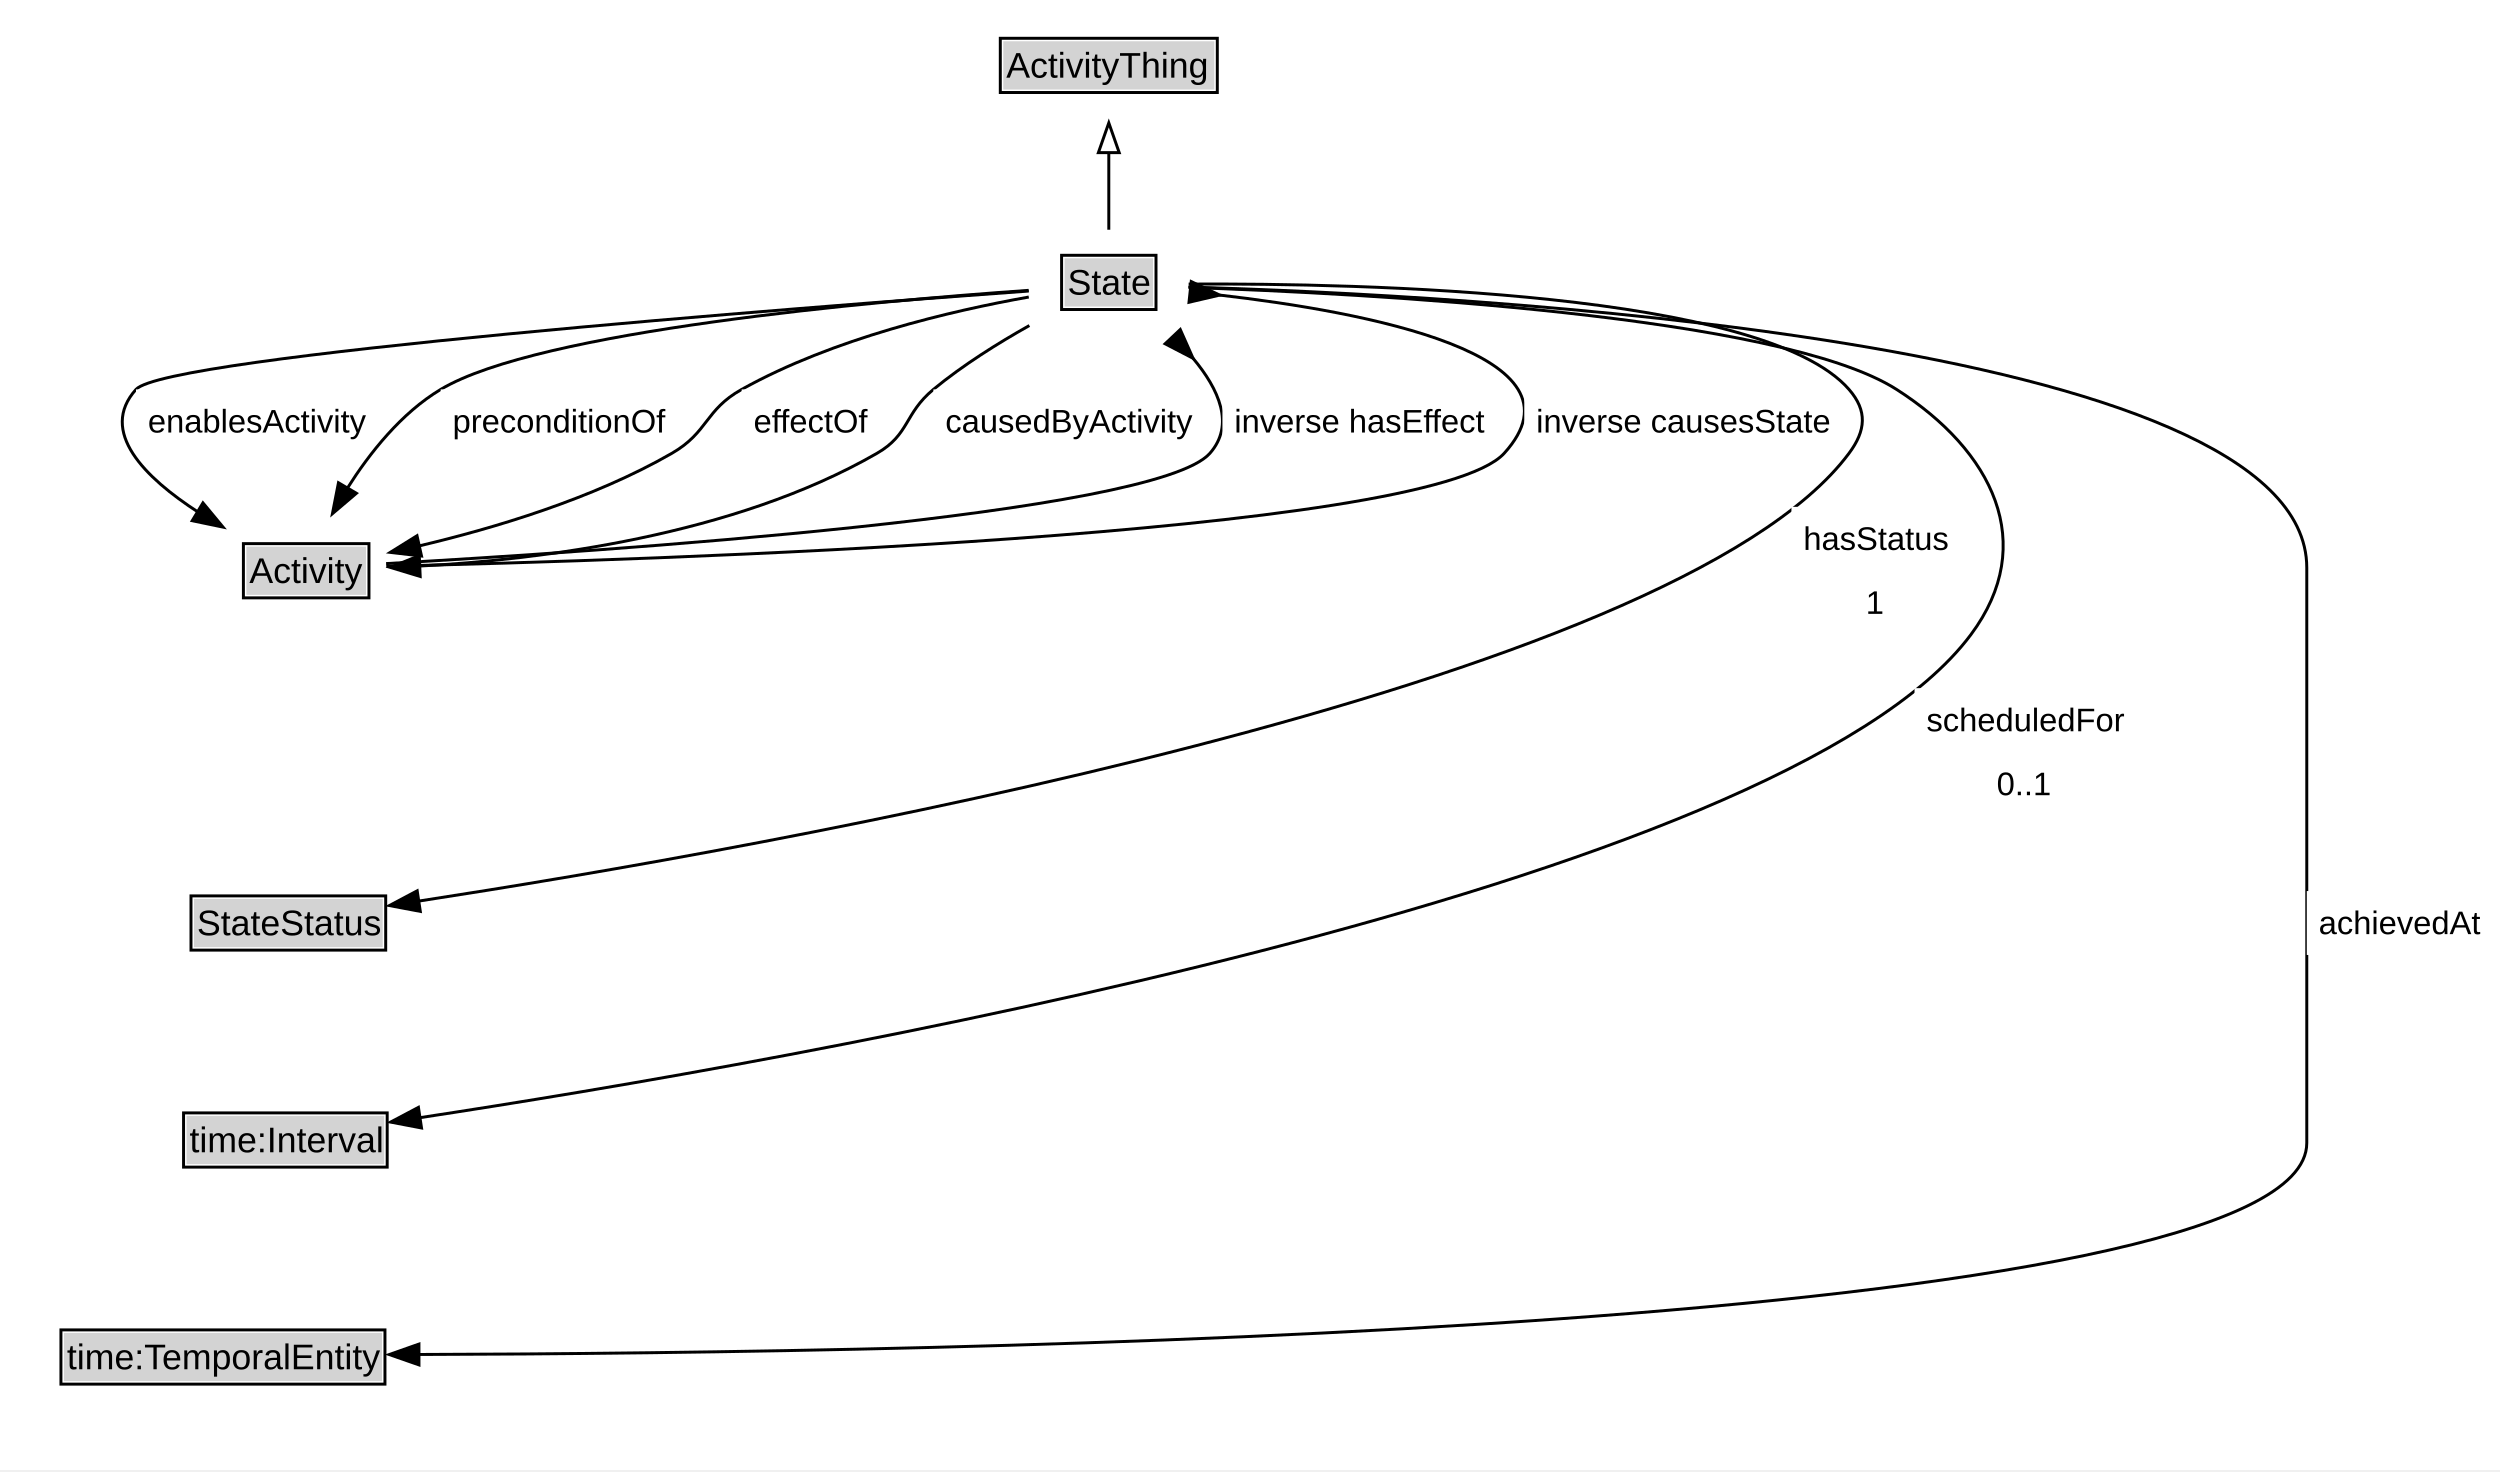
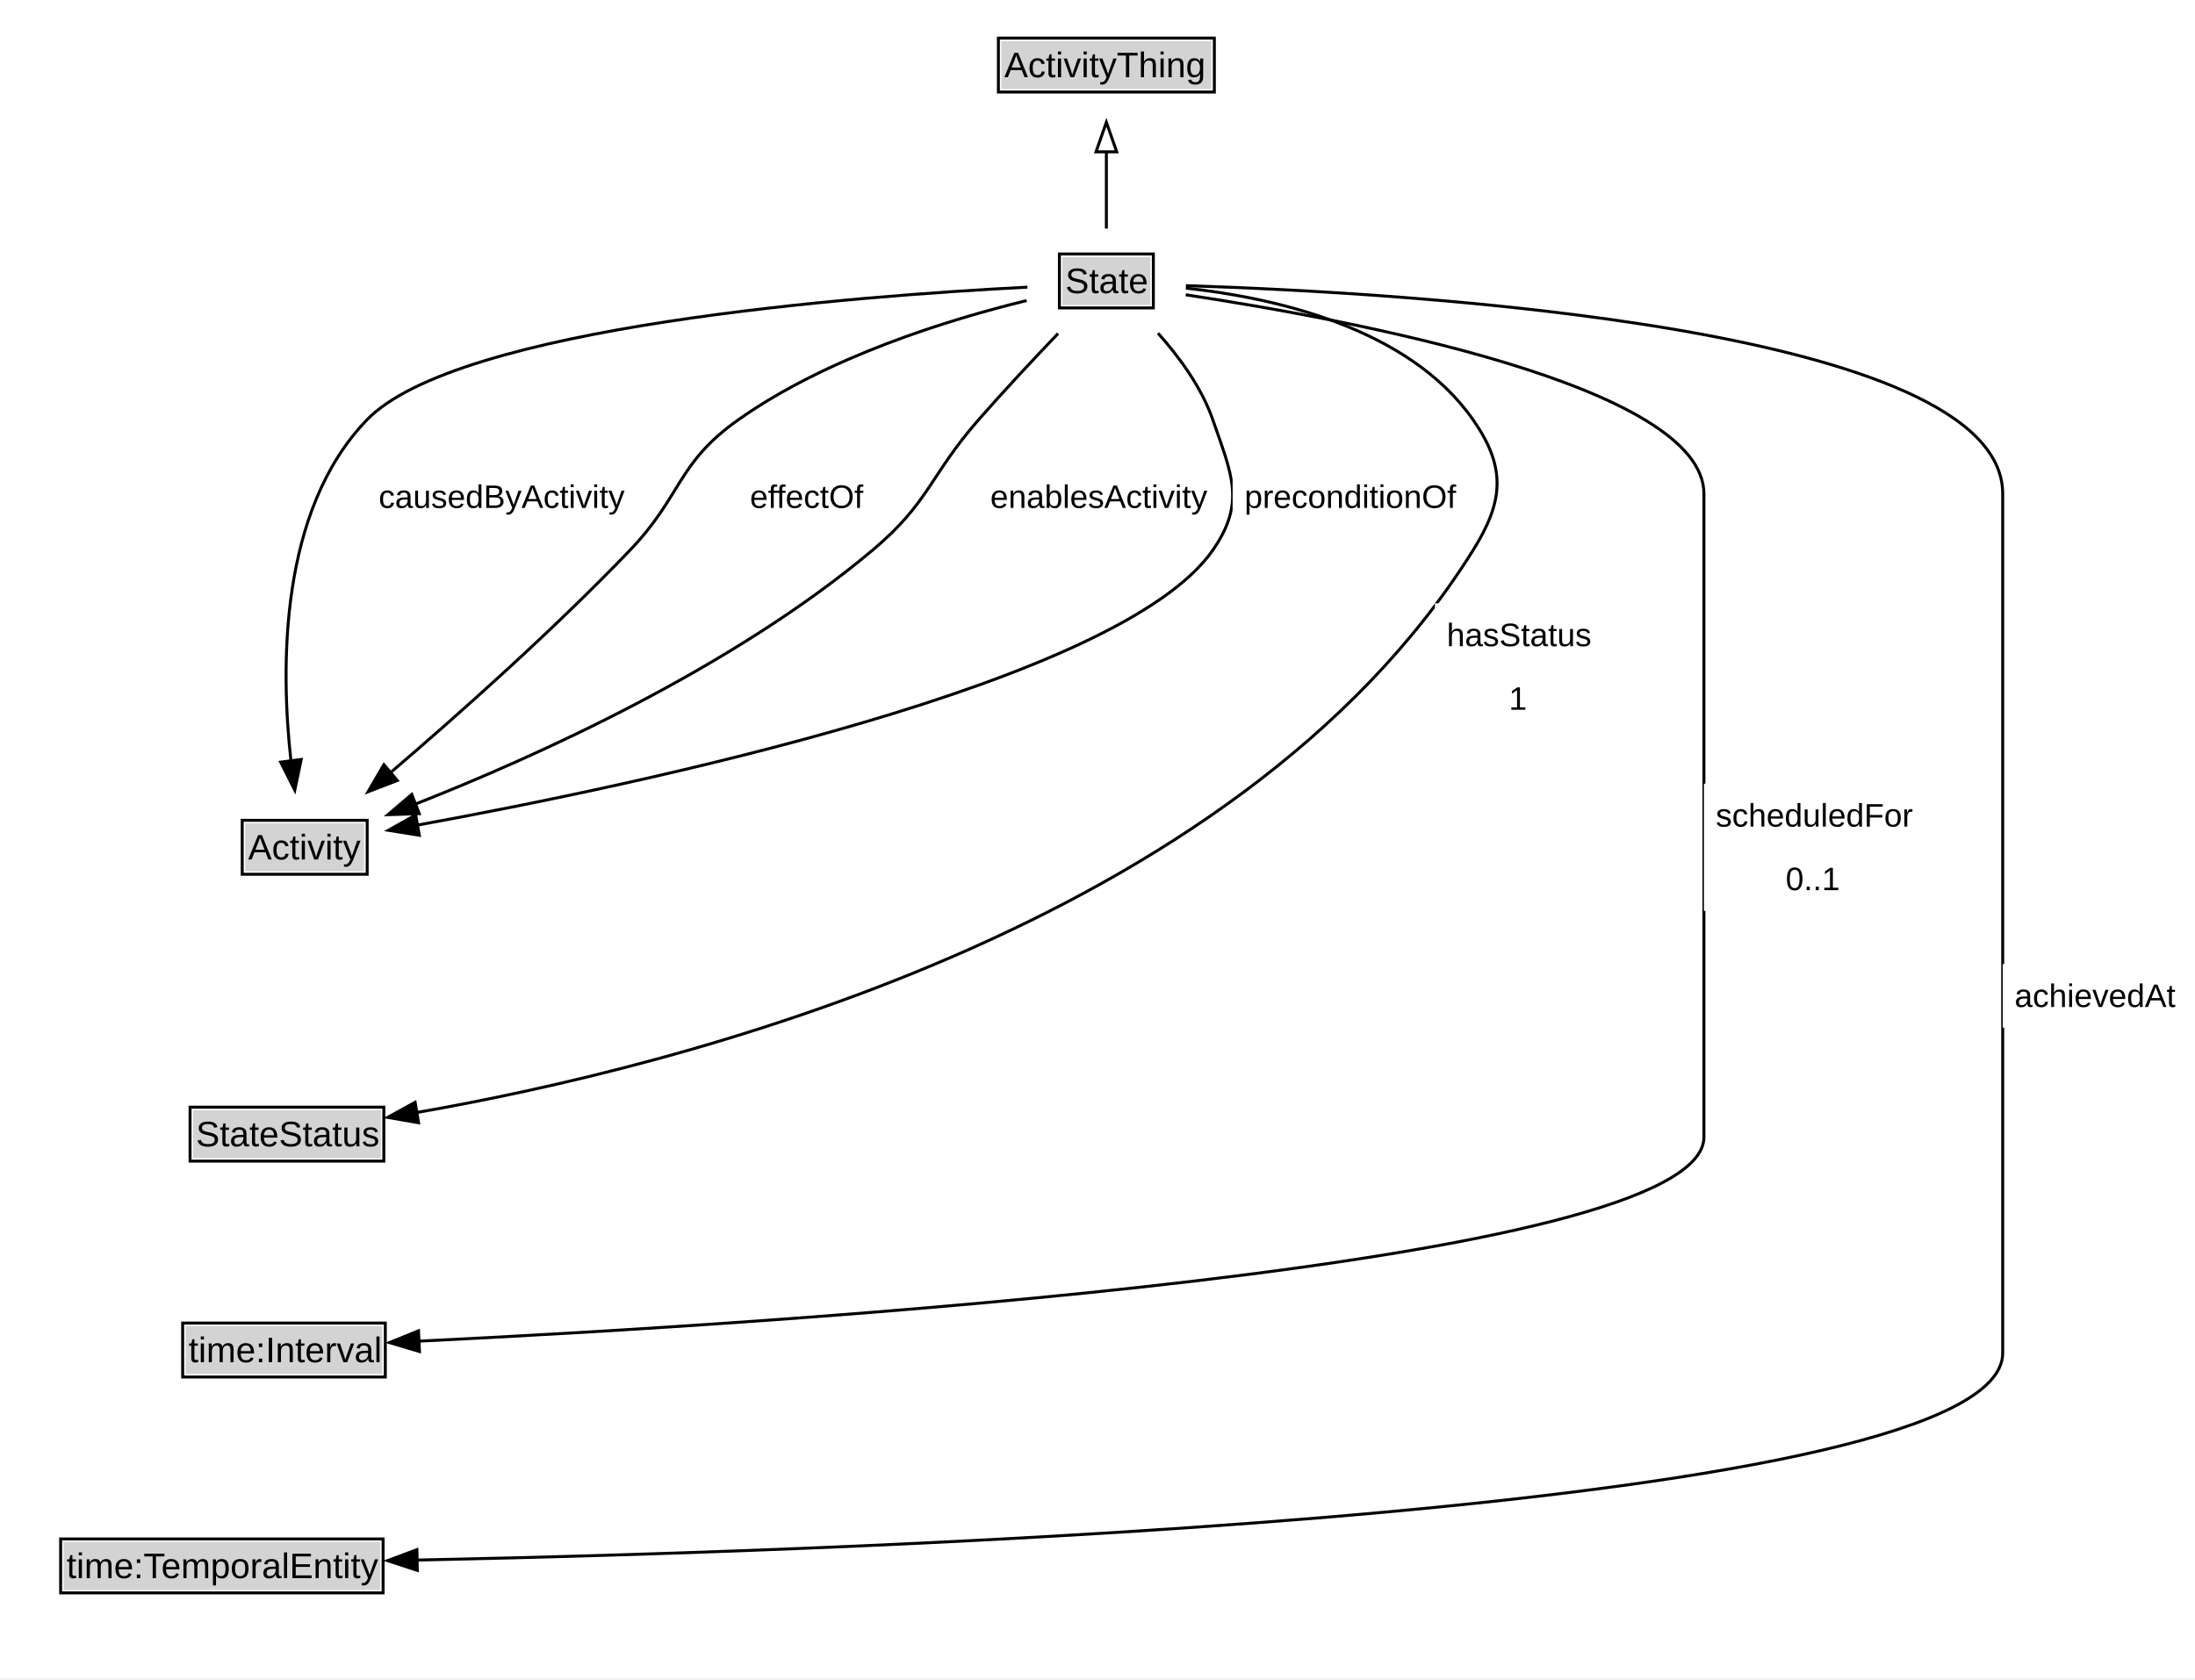
- <svg xmlns="http://www.w3.org/2000/svg" xmlns:xlink="http://www.w3.org/1999/xlink" width="841pt" height="495pt" viewBox="0.00 0.00 841.00 495.00">
-   <g id="graph0" class="graph" transform="scale(1 1) rotate(0) translate(4 490.5)">
-     <polygon fill="white" stroke="none" points="-4,4 -4,-490.5 837.25,-490.5 837.25,4 -4,4" />
+ <svg xmlns="http://www.w3.org/2000/svg" xmlns:xlink="http://www.w3.org/1999/xlink" width="742pt" height="568pt" viewBox="0.00 0.00 742.00 568.00">
+   <g id="graph0" class="graph" transform="scale(1 1) rotate(0) translate(4 563.5)">
+     <polygon fill="white" stroke="none" points="-4,4 -4,-563.5 738.25,-563.5 738.25,4 -4,4" />
    <g id="clust3" class="cluster">
</g>
    <g id="node1" class="node">
      <g id="a_node1">
        <a xlink:href="../ActivityThing" xlink:title="&lt;TABLE&gt;">
-           <polygon fill="lightgray" stroke="none" points="333.5,-460.38 333.5,-476.62 404.5,-476.62 404.5,-460.38 333.5,-460.38" />
-           <text xml:space="preserve" text-anchor="start" x="334.5" y="-464.38" font-family="Arial" font-size="12.00">ActivityThing</text>
-           <polygon fill="none" stroke="black" points="332.5,-459.38 332.5,-477.62 405.5,-477.62 405.5,-459.38 332.5,-459.38" />
+           <polygon fill="lightgray" stroke="none" points="334.5,-533.38 334.5,-549.62 405.5,-549.62 405.5,-533.38 334.5,-533.38" />
+           <text xml:space="preserve" text-anchor="start" x="335.5" y="-537.38" font-family="Arial" font-size="12.00">ActivityThing</text>
+           <polygon fill="none" stroke="black" points="333.5,-532.38 333.5,-550.62 406.5,-550.62 406.5,-532.38 333.5,-532.38" />
        </a>
      </g>
    </g>
    <g id="node2" class="node">
      <g id="a_node2">
        <a xlink:href="../State" xlink:title="&lt;TABLE&gt;">
-           <polygon fill="lightgray" stroke="none" points="354.12,-387.38 354.12,-403.62 383.88,-403.62 383.88,-387.38 354.12,-387.38" />
-           <text xml:space="preserve" text-anchor="start" x="355.12" y="-391.38" font-family="Arial" font-size="12.00">State</text>
-           <polygon fill="none" stroke="black" points="353.12,-386.38 353.12,-404.62 384.88,-404.62 384.88,-386.38 353.12,-386.38" />
+           <polygon fill="lightgray" stroke="none" points="355.12,-460.38 355.12,-476.62 384.88,-476.62 384.88,-460.38 355.12,-460.38" />
+           <text xml:space="preserve" text-anchor="start" x="356.12" y="-464.38" font-family="Arial" font-size="12.00">State</text>
+           <polygon fill="none" stroke="black" points="354.12,-459.38 354.12,-477.62 385.88,-477.62 385.88,-459.38 354.12,-459.38" />
        </a>
      </g>
    </g>
    <g id="edge1" class="edge">
-       <path fill="none" stroke="black" d="M369,-413.21C369,-420.97 369,-430.42 369,-439.24" />
-       <polygon fill="none" stroke="black" points="365.5,-439.16 369,-449.16 372.5,-439.16 365.5,-439.16" />
+       <path fill="none" stroke="black" d="M370,-486.21C370,-493.97 370,-503.42 370,-512.24" />
+       <polygon fill="none" stroke="black" points="366.5,-512.16 370,-522.16 373.5,-512.16 366.5,-512.16" />
    </g>
    <g id="node4" class="node">
      <g id="a_node4">
        <a xlink:href="../Activity" xlink:title="&lt;TABLE&gt;">
-           <polygon fill="lightgray" stroke="none" points="78.88,-290.38 78.88,-306.62 119.12,-306.62 119.12,-290.38 78.88,-290.38" />
-           <text xml:space="preserve" text-anchor="start" x="79.88" y="-294.38" font-family="Arial" font-size="12.00">Activity</text>
-           <polygon fill="none" stroke="black" points="77.88,-289.38 77.88,-307.62 120.12,-307.62 120.12,-289.38 77.88,-289.38" />
+           <polygon fill="lightgray" stroke="none" points="78.88,-268.88 78.88,-285.12 119.12,-285.12 119.12,-268.88 78.88,-268.88" />
+           <text xml:space="preserve" text-anchor="start" x="79.88" y="-272.88" font-family="Arial" font-size="12.00">Activity</text>
+           <polygon fill="none" stroke="black" points="77.88,-267.88 77.88,-286.12 120.12,-286.12 120.12,-267.88 77.88,-267.88" />
        </a>
      </g>
    </g>
    <g id="edge8" class="edge">
-       <path fill="none" stroke="black" d="M342.07,-392.6C265.56,-387.06 51.78,-370.66 41.75,-359.5 29.05,-345.37 44.66,-329.86 62.77,-318.15" />
-       <polygon fill="black" stroke="black" points="64.27,-321.33 71.03,-313.18 60.66,-315.33 64.27,-321.33" />
-       <polygon fill="white" stroke="none" points="41.75,-338 41.75,-359.5 121,-359.5 121,-338 41.75,-338" />
-       <text xml:space="preserve" text-anchor="start" x="45.75" y="-345" font-family="Arial" font-size="11.00">enablesActivity</text>
+       <path fill="none" stroke="black" d="M343.31,-466.4C285.31,-463.43 150.55,-453.19 120,-421.5 90.56,-390.96 90.77,-338.47 94.36,-306.14" />
+       <polygon fill="black" stroke="black" points="97.82,-306.7 95.65,-296.33 90.88,-305.79 97.82,-306.7" />
+       <polygon fill="white" stroke="none" points="120,-384.75 120,-406.25 209,-406.25 209,-384.75 120,-384.75" />
+       <text xml:space="preserve" text-anchor="start" x="124" y="-391.75" font-family="Arial" font-size="11.00">causedByActivity</text>
    </g>
-     <g id="edge12" class="edge">
-       <path fill="none" stroke="black" d="M342.02,-392.83C289.82,-389.18 177.2,-379.23 144.25,-359.5 131.05,-351.59 120.4,-338.23 112.76,-326.12" />
-       <polygon fill="black" stroke="black" points="115.9,-324.56 107.83,-317.7 109.86,-328.1 115.9,-324.56" />
-       <polygon fill="white" stroke="none" points="144.25,-338 144.25,-359.5 222,-359.5 222,-338 144.25,-338" />
-       <text xml:space="preserve" text-anchor="start" x="148.25" y="-345" font-family="Arial" font-size="11.00">preconditionOf</text>
+     <g id="edge9" class="edge">
+       <path fill="none" stroke="black" d="M343.05,-461.87C316.44,-455.37 275.5,-442.74 245.5,-421.5 224.76,-406.82 226.58,-395.85 209,-377.5 182.89,-350.25 150.63,-321.59 127.81,-302.07" />
+       <polygon fill="black" stroke="black" points="130.3,-299.59 120.42,-295.78 125.77,-304.93 130.3,-299.59" />
+       <polygon fill="white" stroke="none" points="245.5,-384.75 245.5,-406.25 291,-406.25 291,-384.75 245.5,-384.75" />
+       <text xml:space="preserve" text-anchor="start" x="249.5" y="-391.75" font-family="Arial" font-size="11.00">effectOf</text>
    </g>
-     <g id="edge14" class="edge">
-       <path fill="none" stroke="black" d="M342.08,-390.58C316.09,-385.96 276.25,-376.65 245.5,-359.5 233.14,-352.61 234.27,-345.06 222,-338 195.43,-322.71 162.06,-312.76 136.79,-306.81" />
-       <polygon fill="black" stroke="black" points="137.8,-303.45 127.28,-304.68 136.28,-310.28 137.8,-303.45" />
-       <polygon fill="white" stroke="none" points="245.5,-338 245.5,-359.5 291,-359.5 291,-338 245.5,-338" />
-       <text xml:space="preserve" text-anchor="start" x="249.5" y="-345" font-family="Arial" font-size="11.00">effectOf</text>
+     <g id="edge10" class="edge">
+       <path fill="none" stroke="black" d="M353.68,-450.73C345.45,-442.13 335.41,-431.4 326.75,-421.5 310.16,-402.53 310.28,-393.72 291,-377.5 243.5,-337.54 177.26,-307.69 136.31,-291.56" />
+       <polygon fill="black" stroke="black" points="137.72,-288.36 127.13,-288.02 135.2,-294.89 137.72,-288.36" />
+       <polygon fill="white" stroke="none" points="326.75,-384.75 326.75,-406.25 406,-406.25 406,-384.75 326.75,-384.75" />
+       <text xml:space="preserve" text-anchor="start" x="330.75" y="-391.75" font-family="Arial" font-size="11.00">enablesActivity</text>
    </g>
-     <g id="edge15" class="edge">
-       <path fill="none" stroke="black" d="M342.28,-380.99C331.74,-375.07 319.82,-367.62 310,-359.5 300.17,-351.37 302.05,-344.36 291,-338 242.73,-310.21 177.61,-302.22 136.98,-300.07" />
-       <polygon fill="black" stroke="black" points="137.35,-296.58 127.21,-299.65 137.05,-303.58 137.35,-296.58" />
-       <polygon fill="white" stroke="none" points="310,-338 310,-359.5 399,-359.5 399,-338 310,-338" />
-       <text xml:space="preserve" text-anchor="start" x="314" y="-345" font-family="Arial" font-size="11.00">causedByActivity</text>
+     <g id="edge11" class="edge">
+       <path fill="none" stroke="black" d="M387.46,-450.83C394.68,-442.75 402.23,-432.43 406,-421.5 412.37,-403.01 417.13,-393.58 406,-377.5 374.83,-332.46 212.16,-298.17 137.07,-284.49" />
+       <polygon fill="black" stroke="black" points="137.75,-281.06 127.29,-282.74 136.52,-287.95 137.75,-281.06" />
+       <polygon fill="white" stroke="none" points="412.68,-384.75 412.68,-406.25 490.43,-406.25 490.43,-384.75 412.68,-384.75" />
+       <text xml:space="preserve" text-anchor="start" x="416.68" y="-391.75" font-family="Arial" font-size="11.00">preconditionOf</text>
    </g>
    <g id="node5" class="node">
      <g id="a_node5">
        <a xlink:href="../StateStatus" xlink:title="&lt;TABLE&gt;">
          <polygon fill="lightgray" stroke="none" points="61.25,-171.88 61.25,-188.12 124.75,-188.12 124.75,-171.88 61.25,-171.88" />
          <text xml:space="preserve" text-anchor="start" x="62.25" y="-175.88" font-family="Arial" font-size="12.00">StateStatus</text>
          <polygon fill="none" stroke="black" points="60.25,-170.88 60.25,-189.12 125.75,-189.12 125.75,-170.88 60.25,-170.88" />
        </a>
      </g>
    </g>
-     <g id="edge10" class="edge">
-       <path fill="none" stroke="black" d="M395.86,-394.94C454.17,-395.26 589.43,-392.36 618,-359.5 624.27,-352.29 623.71,-345.66 618,-338 559.15,-258.98 251.82,-205.05 136.65,-187.34" />
-       <polygon fill="black" stroke="black" points="137.39,-183.91 126.98,-185.87 136.34,-190.83 137.39,-183.91" />
-       <polygon fill="white" stroke="none" points="598.64,-277 598.64,-320 654.64,-320 654.64,-277 598.64,-277" />
-       <text xml:space="preserve" text-anchor="start" x="602.64" y="-305.5" font-family="Arial" font-size="11.00">hasStatus</text>
-       <text xml:space="preserve" text-anchor="start" x="623.64" y="-284" font-family="Arial" font-size="11.00">1</text>
+     <g id="edge12" class="edge">
+       <path fill="none" stroke="black" d="M396.87,-466.07C426.28,-462.9 472.17,-452.88 494,-421.5 505.17,-405.45 504.35,-394.09 494,-377.5 413.99,-249.2 223.14,-202.34 136.78,-187.3" />
+       <polygon fill="black" stroke="black" points="137.49,-183.86 127.05,-185.67 136.33,-190.77 137.49,-183.86" />
+       <polygon fill="white" stroke="none" points="481.06,-316.5 481.06,-359.5 537.06,-359.5 537.06,-316.5 481.06,-316.5" />
+       <text xml:space="preserve" text-anchor="start" x="485.06" y="-345" font-family="Arial" font-size="11.00">hasStatus</text>
+       <text xml:space="preserve" text-anchor="start" x="506.06" y="-323.5" font-family="Arial" font-size="11.00">1</text>
    </g>
    <g id="node6" class="node">
      <g id="a_node6">
        <a xlink:href="https://w3id.org/citydata/imported/time/latest/Interval" xlink:title="&lt;TABLE&gt;">
          <polygon fill="lightgray" stroke="none" points="58.75,-98.88 58.75,-115.12 125.25,-115.12 125.25,-98.88 58.75,-98.88" />
          <text xml:space="preserve" text-anchor="start" x="59.75" y="-102.88" font-family="Arial" font-size="12.00">time:Interval</text>
          <polygon fill="none" stroke="black" points="57.75,-97.88 57.75,-116.12 126.25,-116.12 126.25,-97.88 57.75,-97.88" />
        </a>
      </g>
    </g>
-     <g id="edge9" class="edge">
-       <path fill="none" stroke="black" d="M395.88,-393.8C455.15,-391.8 594.9,-384.5 634,-359.5 666.28,-338.86 681.9,-307.72 659,-277 595.07,-191.24 259.85,-133.16 137.09,-114.49" />
-       <polygon fill="black" stroke="black" points="137.8,-111.05 127.39,-113.03 136.76,-117.98 137.8,-111.05" />
-       <polygon fill="white" stroke="none" points="640.05,-216 640.05,-259 713.3,-259 713.3,-216 640.05,-216" />
-       <text xml:space="preserve" text-anchor="start" x="644.05" y="-244.5" font-family="Arial" font-size="11.00">scheduledFor</text>
-       <text xml:space="preserve" text-anchor="start" x="667.67" y="-223" font-family="Arial" font-size="11.00">0..1</text>
+     <g id="edge13" class="edge">
+       <path fill="none" stroke="black" d="M396.82,-463.82C451.77,-455.54 572,-433.21 572,-396.5 572,-396.5 572,-396.5 572,-179 572,-135.33 257.12,-115.83 137.42,-109.99" />
+       <polygon fill="black" stroke="black" points="137.8,-106.5 127.65,-109.52 137.47,-113.49 137.8,-106.5" />
+       <polygon fill="white" stroke="none" points="572,-255.5 572,-298.5 645.25,-298.5 645.25,-255.5 572,-255.5" />
+       <text xml:space="preserve" text-anchor="start" x="576" y="-284" font-family="Arial" font-size="11.00">scheduledFor</text>
+       <text xml:space="preserve" text-anchor="start" x="599.62" y="-262.5" font-family="Arial" font-size="11.00">0..1</text>
    </g>
    <g id="node7" class="node">
      <g id="a_node7">
        <a xlink:href="https://w3id.org/citydata/imported/time/latest/TemporalEntity" xlink:title="&lt;TABLE&gt;">
          <polygon fill="lightgray" stroke="none" points="17.5,-25.88 17.5,-42.12 124.5,-42.12 124.5,-25.88 17.5,-25.88" />
          <text xml:space="preserve" text-anchor="start" x="18.5" y="-29.88" font-family="Arial" font-size="12.00">time:TemporalEntity</text>
          <polygon fill="none" stroke="black" points="16.5,-24.88 16.5,-43.12 125.5,-43.12 125.5,-24.88 16.5,-24.88" />
        </a>
      </g>
    </g>
    <g id="edge7" class="edge">
-       <path fill="none" stroke="black" d="M395.75,-393.94C485.76,-391.36 772,-377.04 772,-299.5 772,-299.5 772,-299.5 772,-106 772,-42.52 311.07,-35.3 136.73,-34.85" />
-       <polygon fill="black" stroke="black" points="136.94,-31.35 126.94,-34.83 136.93,-38.35 136.94,-31.35" />
-       <polygon fill="white" stroke="none" points="772,-169.25 772,-190.75 833.25,-190.75 833.25,-169.25 772,-169.25" />
-       <text xml:space="preserve" text-anchor="start" x="776" y="-176.25" font-family="Arial" font-size="11.00">achievedAt</text>
-     </g>
-     <g id="edge11" class="edge">
-       <path fill="none" stroke="black" d="M125.89,-300.91C196.82,-304.89 384.77,-317.32 403,-338 411.44,-347.58 406.07,-359.54 397.32,-369.99" />
-       <polygon fill="black" stroke="black" points="387.94,-374.85 397.34,-369.97 393.04,-379.65 387.94,-374.85" />
-       <polygon fill="white" stroke="none" points="407.23,-338 407.23,-359.5 497.73,-359.5 497.73,-338 407.23,-338" />
-       <text xml:space="preserve" text-anchor="start" x="411.23" y="-345" font-family="Arial" font-size="11.00">inverse hasEffect</text>
-     </g>
-     <g id="edge13" class="edge">
-       <path fill="none" stroke="black" d="M125.94,-300.02C212.09,-301.97 476.71,-310.18 502,-338 532.18,-371.21 455.25,-385.59 406.16,-391.25" />
-       <polygon fill="black" stroke="black" points="395.98,-388.82 406.3,-391.23 396.73,-395.78 395.98,-388.82" />
-       <polygon fill="white" stroke="none" points="508.77,-338 508.77,-359.5 613.52,-359.5 613.52,-338 508.77,-338" />
-       <text xml:space="preserve" text-anchor="start" x="512.77" y="-345" font-family="Arial" font-size="11.00">inverse causesState</text>
+       <path fill="none" stroke="black" d="M396.89,-466.91C471.04,-464.55 673,-452.96 673,-396.5 673,-396.5 673,-396.5 673,-106 673,-52.48 292.93,-39.19 136.78,-35.98" />
+       <polygon fill="black" stroke="black" points="137.07,-32.49 127,-35.79 136.93,-39.49 137.07,-32.49" />
+       <polygon fill="white" stroke="none" points="673,-216 673,-237.5 734.25,-237.5 734.25,-216 673,-216" />
+       <text xml:space="preserve" text-anchor="start" x="677" y="-223" font-family="Arial" font-size="11.00">achievedAt</text>
    </g>
  </g>
</svg>
